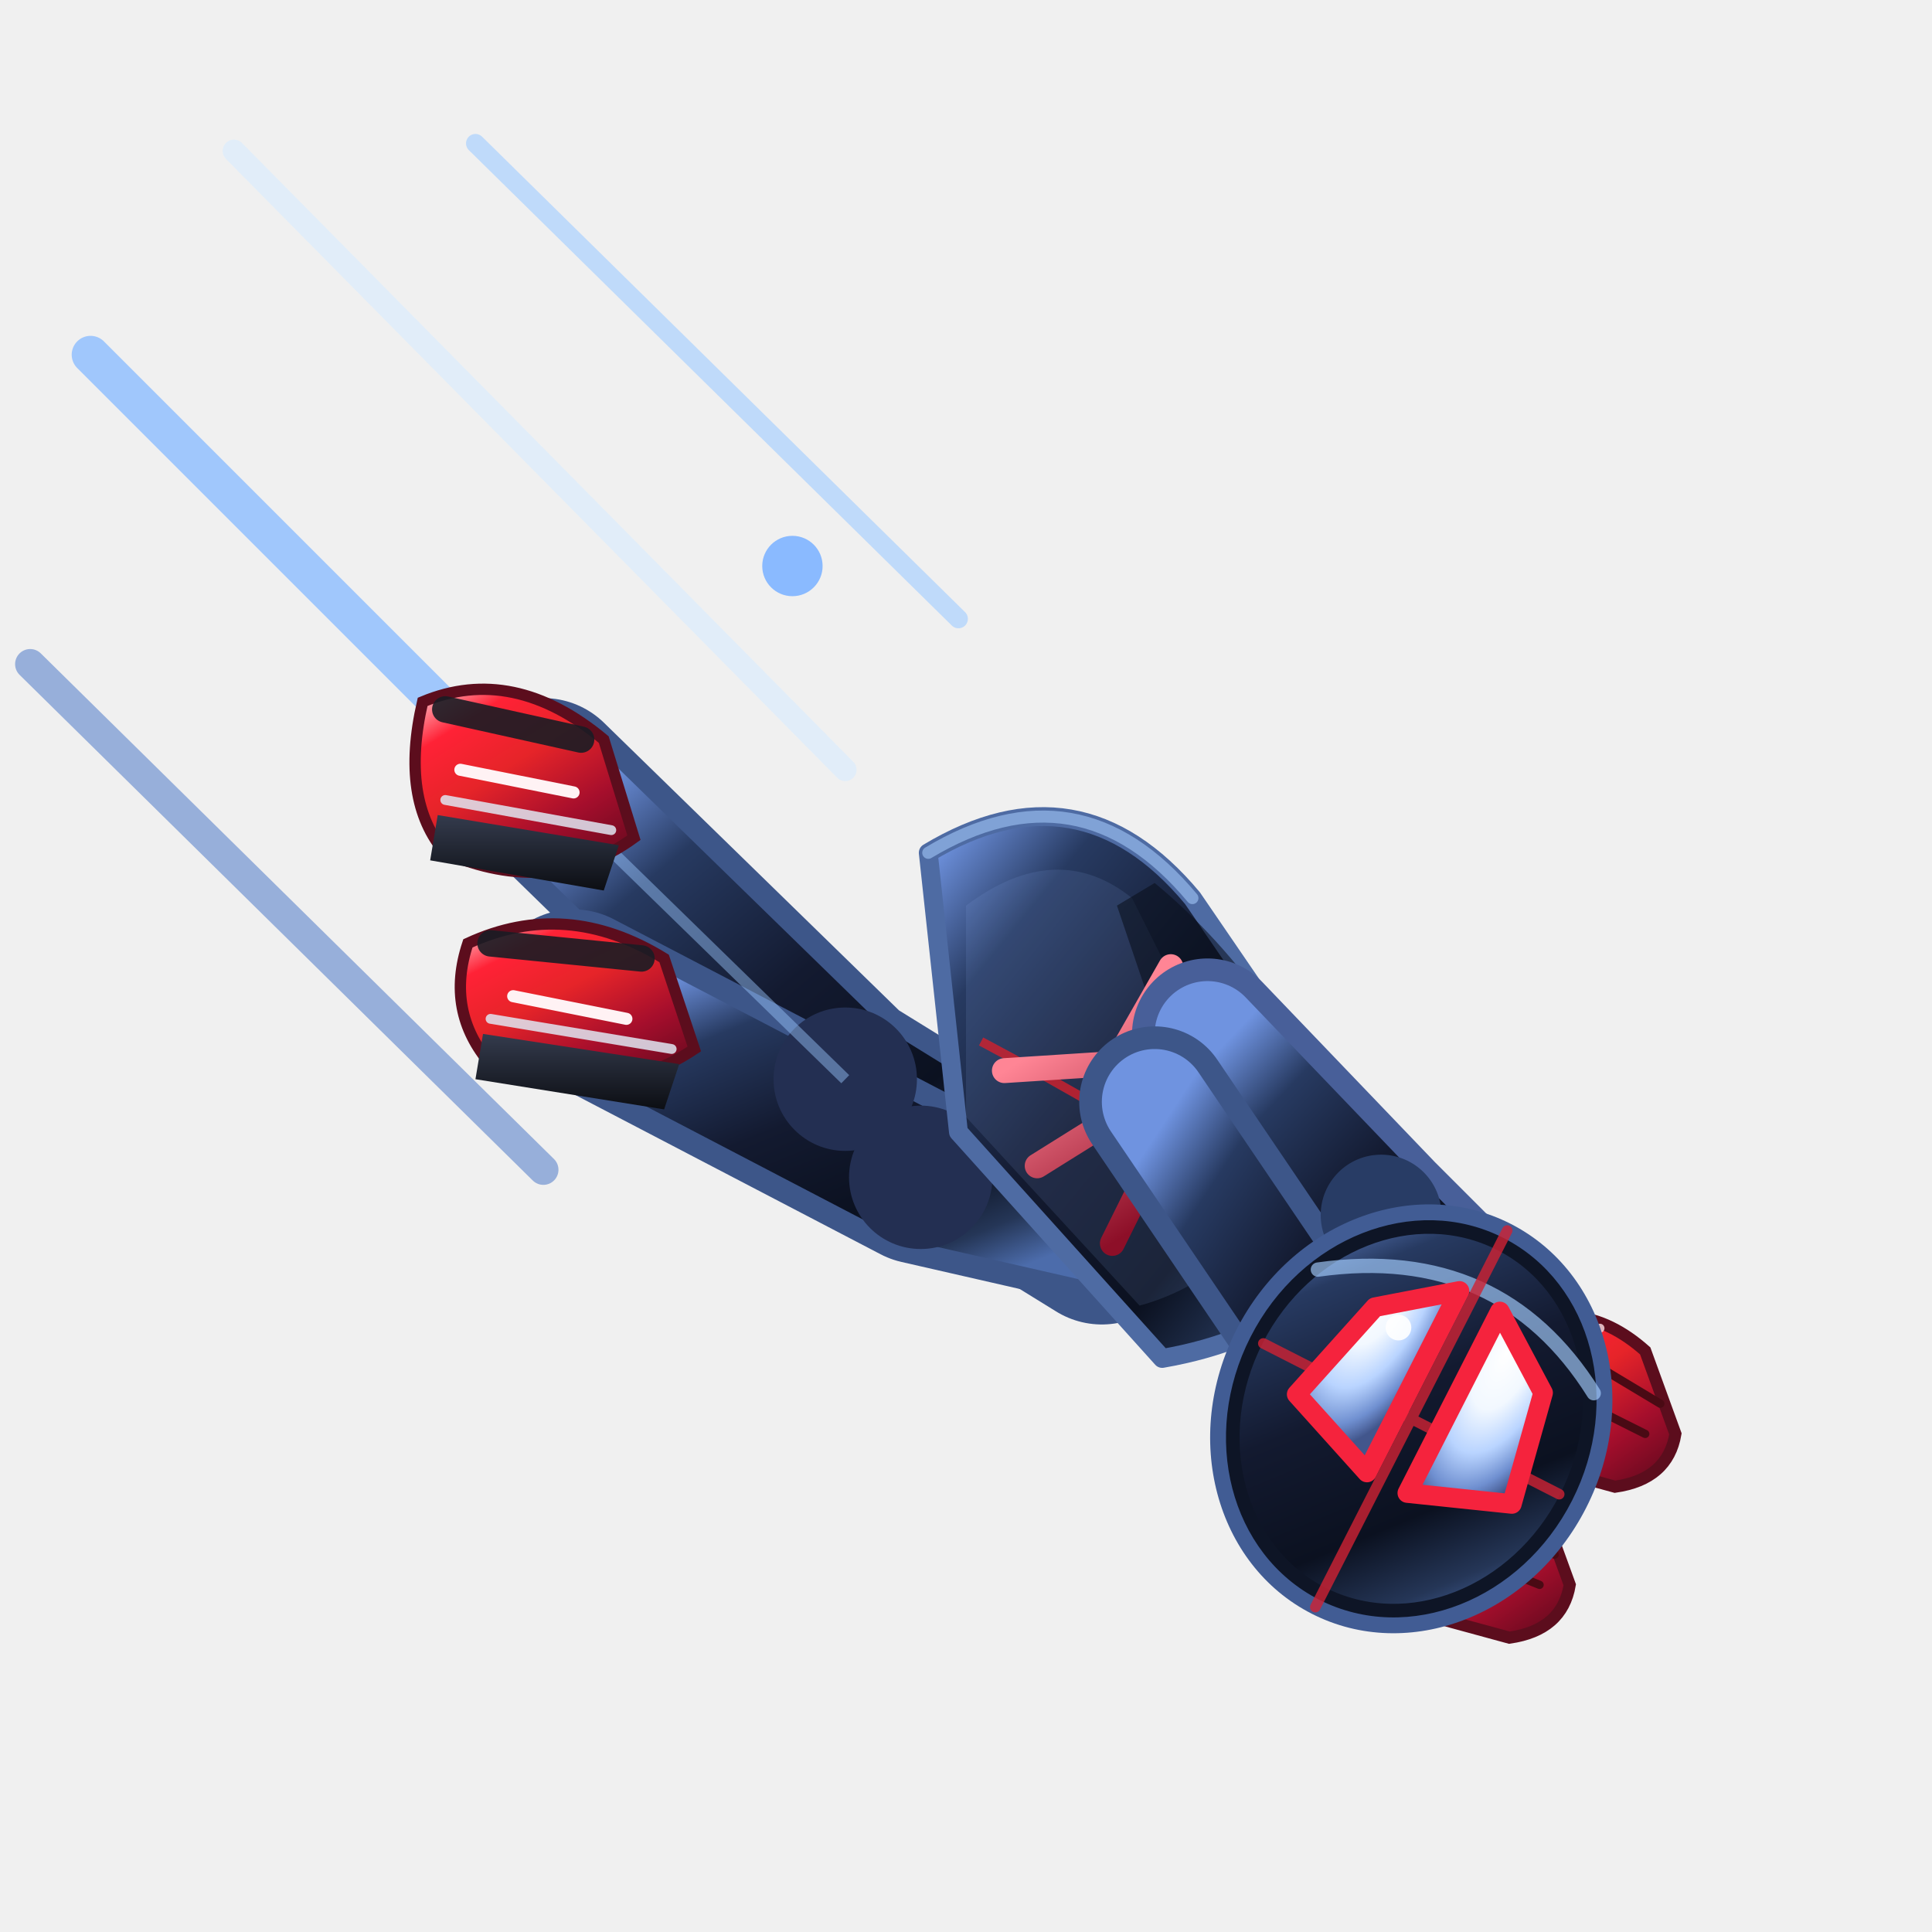
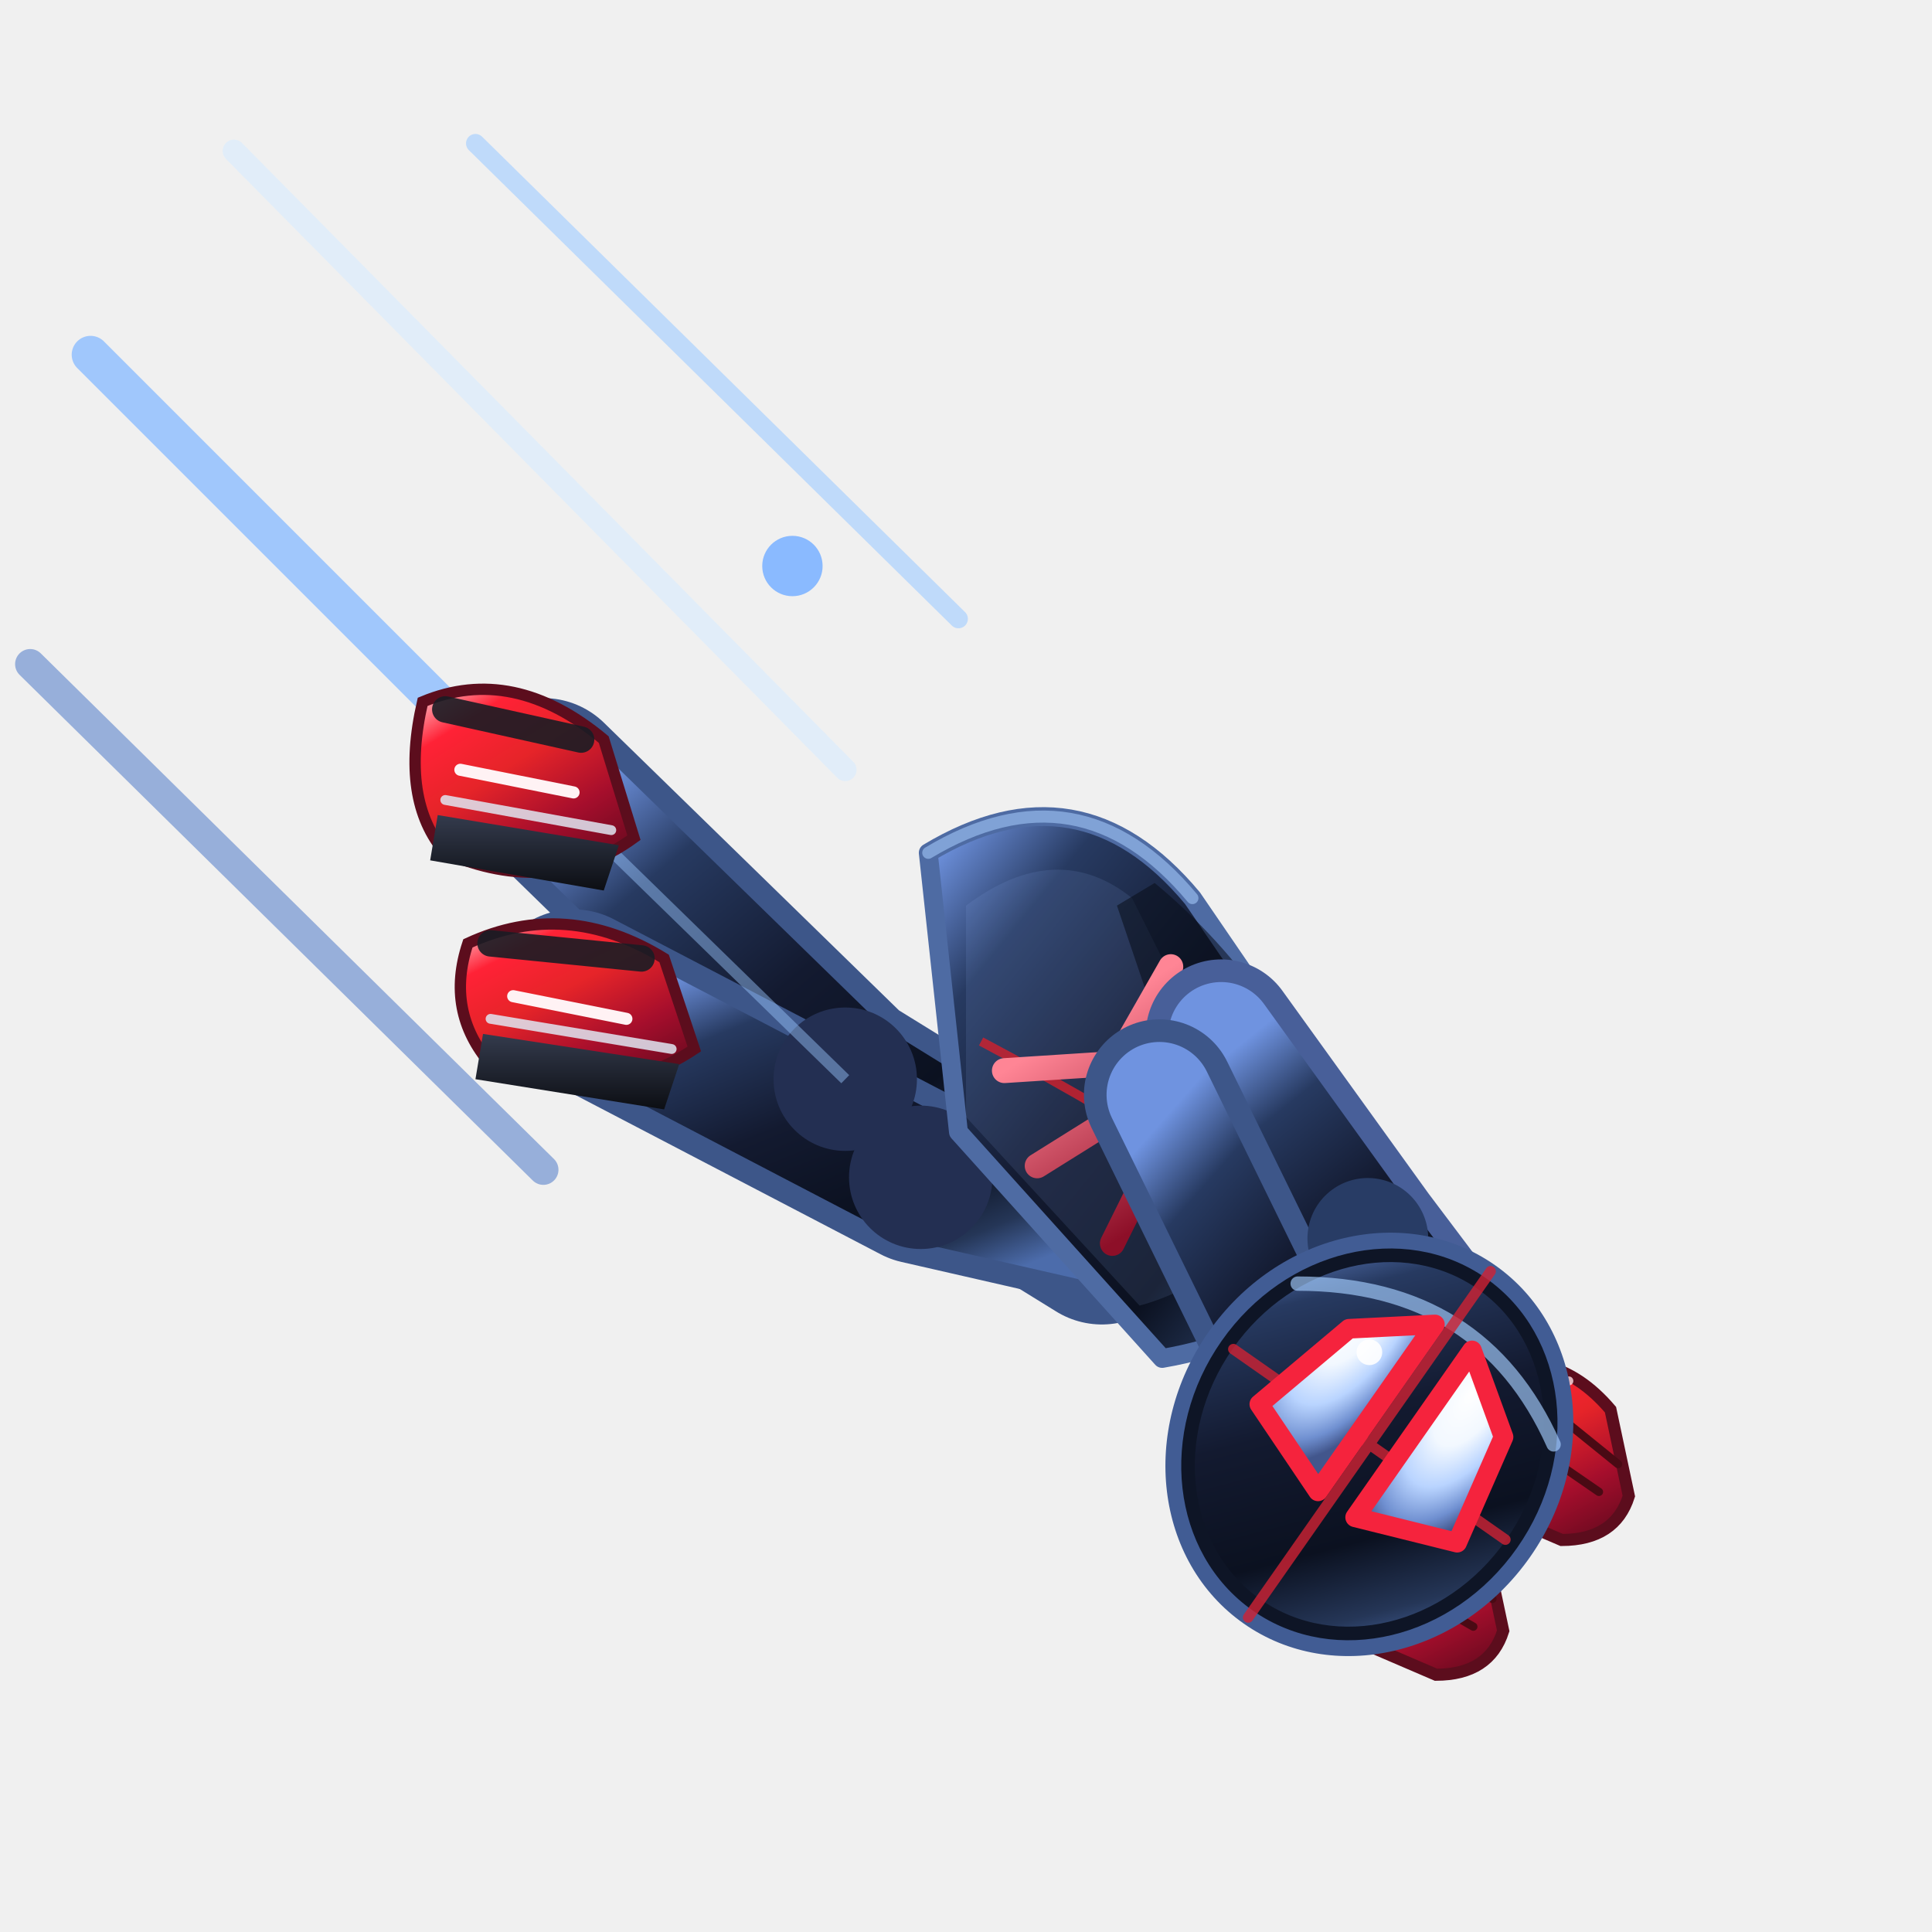
<svg xmlns="http://www.w3.org/2000/svg" width="256" height="256" viewBox="0 0 256 256" role="img" aria-labelledby="t2 d2">
  <defs>
    <linearGradient id="suit" x1="0" y1="0.08" x2="0.9" y2="0.95" color-interpolation="linearRGB">
      <stop offset="0" stop-color="#6f93e0" />
      <stop offset="0.18" stop-color="#273a61" />
      <stop offset="0.45" stop-color="#131a30" />
      <stop offset="0.72" stop-color="#0b1120" />
      <stop offset="0.88" stop-color="#253657" />
      <stop offset="1" stop-color="#4c6cab" />
    </linearGradient>
    <linearGradient id="red" x1="0.05" y1="0" x2="0.8" y2="1" color-interpolation="linearRGB">
      <stop offset="0" stop-color="#ffc6cd" />
      <stop offset="0.2" stop-color="#ff2236" />
      <stop offset="0.45" stop-color="#e62429" />
      <stop offset="0.75" stop-color="#a50e2c" />
      <stop offset="1" stop-color="#6d0a20" />
    </linearGradient>
    <linearGradient id="redD" x1="0" y1="0" x2="0" y2="1" color-interpolation="linearRGB">
      <stop offset="0" stop-color="#ff8595" />
      <stop offset="1" stop-color="#8d0f28" />
    </linearGradient>
    <radialGradient id="lens" cx="33%" cy="25%" r="76%" fx="25%" fy="17%" color-interpolation="linearRGB">
      <stop offset="0" stop-color="#ffffff" />
      <stop offset="0.35" stop-color="#f2f8ff" />
      <stop offset="0.62" stop-color="#b9d4ff" />
      <stop offset="0.85" stop-color="#6f8fd0" />
      <stop offset="1" stop-color="#42568c" />
    </radialGradient>
    <linearGradient id="sole" x1="0" y1="0" x2="0" y2="1" color-interpolation="linearRGB">
      <stop offset="0" stop-color="#343b4d" />
      <stop offset="1" stop-color="#0c0e13" />
    </linearGradient>
  </defs>
  <g id="speed" fill="none" stroke-linecap="round">
    <path d="M12 47 L89 124" stroke="#8cbdff" stroke-width="5" opacity="0.8" />
    <path d="M31 20 L112 102" stroke="#d8ecff" stroke-width="3" opacity="0.62" />
    <path d="M4 88 L72 155" stroke="#5780ca" stroke-width="4" opacity="0.58" />
    <path d="M63 19 L127 82" stroke="#a8d0ff" stroke-width="2.5" opacity="0.68" />
    <circle cx="105" cy="75" r="4" fill="#8abaff" />
    <circle cx="82" cy="122" r="2.7" fill="#dbeeff" />
  </g>
  <g id="legs" fill="none" stroke-linecap="round" stroke-linejoin="round">
    <path d="M146 164 L112 143 L72 104" stroke="#3d5689" stroke-width="23" />
    <path d="M146 164 L112 143 L72 104" stroke="url(#suit)" stroke-width="17" />
    <path d="M157 164 L122 156 L76 132" stroke="#3d5689" stroke-width="23" />
    <path d="M157 164 L122 156 L76 132" stroke="url(#suit)" stroke-width="17" />
  </g>
  <circle cx="112" cy="143" r="9.5" fill="#232f52" />
  <circle cx="122" cy="156" r="9.5" fill="#232f52" />
  <path d="M112 143 L72 104" stroke="#9bc8ff" stroke-width="1.5" opacity="0.45" fill="none" />
  <g id="boots">
    <path d="M56 93 Q68 88 80 98 L84 111 Q73 119 59 113 Q53 106 56 93Z" fill="url(#red)" stroke="#5c0d1d" stroke-width="1.5" />
    <path d="M59 94 L77 98" stroke="#1a1c24" stroke-width="3.5" stroke-linecap="round" opacity="0.9" />
    <path d="M59 106 L81 110" stroke="#dfe6f2" stroke-width="1.3" stroke-linecap="round" opacity="0.85" />
    <path d="M58 108 L82 112 L80 118 L57 114Z" fill="url(#sole)" />
    <path d="M61 102 L76 105" fill="none" stroke="#fff2f4" stroke-width="1.6" stroke-linecap="round" />
    <path d="M62 125 Q75 119 88 127 L92 139 Q80 147 65 141 Q59 134 62 125Z" fill="url(#red)" stroke="#5c0d1d" stroke-width="1.5" />
    <path d="M65 125 L85 127" stroke="#1a1c24" stroke-width="3.5" stroke-linecap="round" opacity="0.9" />
    <path d="M65 135 L89 139" stroke="#dfe6f2" stroke-width="1.3" stroke-linecap="round" opacity="0.85" />
    <path d="M64 137 L90 141 L88 147 L63 143Z" fill="url(#sole)" />
    <path d="M68 132 L83 135" fill="none" stroke="#fff2f4" stroke-width="1.6" stroke-linecap="round" />
  </g>
  <g id="torso">
    <path d="M123 113 Q143 101 158 119 L184 157 Q177 176 154 180 L127 150Z" fill="url(#suit)" stroke="#4e6ba3" stroke-width="2.5" stroke-linejoin="round" />
    <path d="M128 120 Q140 111 150 119 L170 159 Q162 170 151 173 L128 148Z" fill="#8fb6f5" opacity="0.12" />
    <path d="M153 117 Q170 131 181 157 Q177 170 167 176 L148 120Z" fill="#070c18" opacity="0.55" />
    <path d="M123 113 Q143 101 158 119" fill="none" stroke="#a9cfff" stroke-width="1.6" opacity="0.55" stroke-linecap="round" />
    <path d="M130 138 Q147 147 164 158" fill="none" stroke="#d21f2c" stroke-width="1.2" opacity="0.8" />
    <g transform="rotate(-32 151 146)" fill="none" stroke="url(#redD)" stroke-width="3.3" stroke-linecap="round" stroke-linejoin="round">
      <path d="M151 134 L151 158" />
      <path d="M151 140 L138 133 M151 146 L135 146 M151 152 L138 160" />
      <path d="M151 140 L164 133 M151 146 L168 146 M151 152 L164 160" />
    </g>
    <ellipse cx="151" cy="146" rx="4.5" ry="7" fill="url(#red)" stroke="#5c0d1d" stroke-width="1" transform="rotate(-32 151 146)" />
  </g>
-   <g id="arms" fill="none" stroke-linecap="round" stroke-linejoin="round">
-     <path d="M160 137 L183 161 L205 183" stroke="#485f99" stroke-width="20" />
-     <path d="M160 137 L183 161 L205 183" stroke="url(#suit)" stroke-width="14" />
-     <path d="M153 146 L174 177 L191 202" stroke="#3d5689" stroke-width="20" />
-     <path d="M153 146 L174 177 L191 202" stroke="url(#suit)" stroke-width="14" />
-   </g>
-   <circle cx="183" cy="161" r="8" fill="#283c65" />
-   <circle cx="174" cy="177" r="8" fill="#283c65" />
-   <g id="gloves">
-     <path d="M199 177 Q209 171 218 179 L222 190 Q221 196 214 197 L203 194 Q196 187 199 177Z" fill="url(#red)" stroke="#5c0d1d" stroke-width="1.6" />
-     <path d="M210 180 L220 186 M208 185 L218 190" fill="none" stroke="#4a0a14" stroke-width="1.1" stroke-linecap="round" />
-     <path d="M203 179 L212 176" stroke="#ffdfe4" stroke-width="1.2" stroke-linecap="round" opacity="0.8" />
-     <path d="M185 197 Q195 191 204 199 L208 210 Q207 216 200 217 L189 214 Q181 207 185 197Z" fill="url(#red)" stroke="#5c0d1d" stroke-width="1.6" />
-     <path d="M196 202 L206 206 M194 206 L204 210" fill="none" stroke="#4a0a14" stroke-width="1.1" stroke-linecap="round" />
-   </g>
-   <g id="head" transform="rotate(27 187 188)">
-     <ellipse cx="187" cy="188" rx="26" ry="29" fill="#415c94" />
-     <ellipse cx="187" cy="188" rx="23" ry="26" fill="url(#suit)" stroke="#0e1526" stroke-width="1.8" />
-     <path d="M167 176 Q187 162 207 174" fill="none" stroke="#a4ceff" stroke-width="1.9" opacity="0.65" stroke-linecap="round" />
-     <path d="M187 160 L187 216 M165 188 L209 188" fill="none" stroke="#cf2233" stroke-width="1.4" opacity="0.8" stroke-linecap="round" />
-     <path d="M176 177 L185 170 L185 197 L172 192Z" fill="url(#lens)" stroke="#f5233d" stroke-width="2.6" stroke-linejoin="round" />
-     <path d="M191 170 L201 177 L204 192 L191 197Z" fill="url(#lens)" stroke="#f5233d" stroke-width="2.6" stroke-linejoin="round" />
-     <circle cx="180" cy="178" r="1.7" fill="#fff" opacity="0.9" />
+   <g id="reach" transform="rotate(8 160 150)">
+     <g id="arms" fill="none" stroke-linecap="round" stroke-linejoin="round">
+       <path d="M160 137 L183 161 L205 183" stroke="#485f99" stroke-width="20" />
+       <path d="M160 137 L183 161 L205 183" stroke="url(#suit)" stroke-width="14" />
+       <path d="M153 146 L174 177 L191 202" stroke="#3d5689" stroke-width="20" />
+       <path d="M153 146 L174 177 L191 202" stroke="url(#suit)" stroke-width="14" />
+     </g>
+     <circle cx="183" cy="161" r="8" fill="#283c65" />
+     <circle cx="174" cy="177" r="8" fill="#283c65" />
+     <g id="gloves">
+       <path d="M199 177 Q209 171 218 179 L222 190 Q221 196 214 197 L203 194 Q196 187 199 177Z" fill="url(#red)" stroke="#5c0d1d" stroke-width="1.6" />
+       <path d="M210 180 L220 186 M208 185 L218 190" fill="none" stroke="#4a0a14" stroke-width="1.1" stroke-linecap="round" />
+       <path d="M203 179 L212 176" stroke="#ffdfe4" stroke-width="1.2" stroke-linecap="round" opacity="0.8" />
+       <path d="M185 197 Q195 191 204 199 L208 210 Q207 216 200 217 L189 214 Q181 207 185 197Z" fill="url(#red)" stroke="#5c0d1d" stroke-width="1.6" />
+       <path d="M196 202 L206 206 M194 206 L204 210" fill="none" stroke="#4a0a14" stroke-width="1.1" stroke-linecap="round" />
+     </g>
+     <g id="head" transform="rotate(27 187 188)">
+       <ellipse cx="187" cy="188" rx="26" ry="29" fill="#415c94" />
+       <ellipse cx="187" cy="188" rx="23" ry="26" fill="url(#suit)" stroke="#0e1526" stroke-width="1.8" />
+       <path d="M167 176 Q187 162 207 174" fill="none" stroke="#a4ceff" stroke-width="1.9" opacity="0.65" stroke-linecap="round" />
+       <path d="M187 160 L187 216 M165 188 L209 188" fill="none" stroke="#cf2233" stroke-width="1.4" opacity="0.8" stroke-linecap="round" />
+       <path d="M176 177 L185 170 L185 197 L172 192Z" fill="url(#lens)" stroke="#f5233d" stroke-width="2.6" stroke-linejoin="round" />
+       <path d="M191 170 L201 177 L204 192 L191 197Z" fill="url(#lens)" stroke="#f5233d" stroke-width="2.6" stroke-linejoin="round" />
+       <circle cx="180" cy="178" r="1.7" fill="#fff" opacity="0.9" />
+     </g>
  </g>
</svg>
